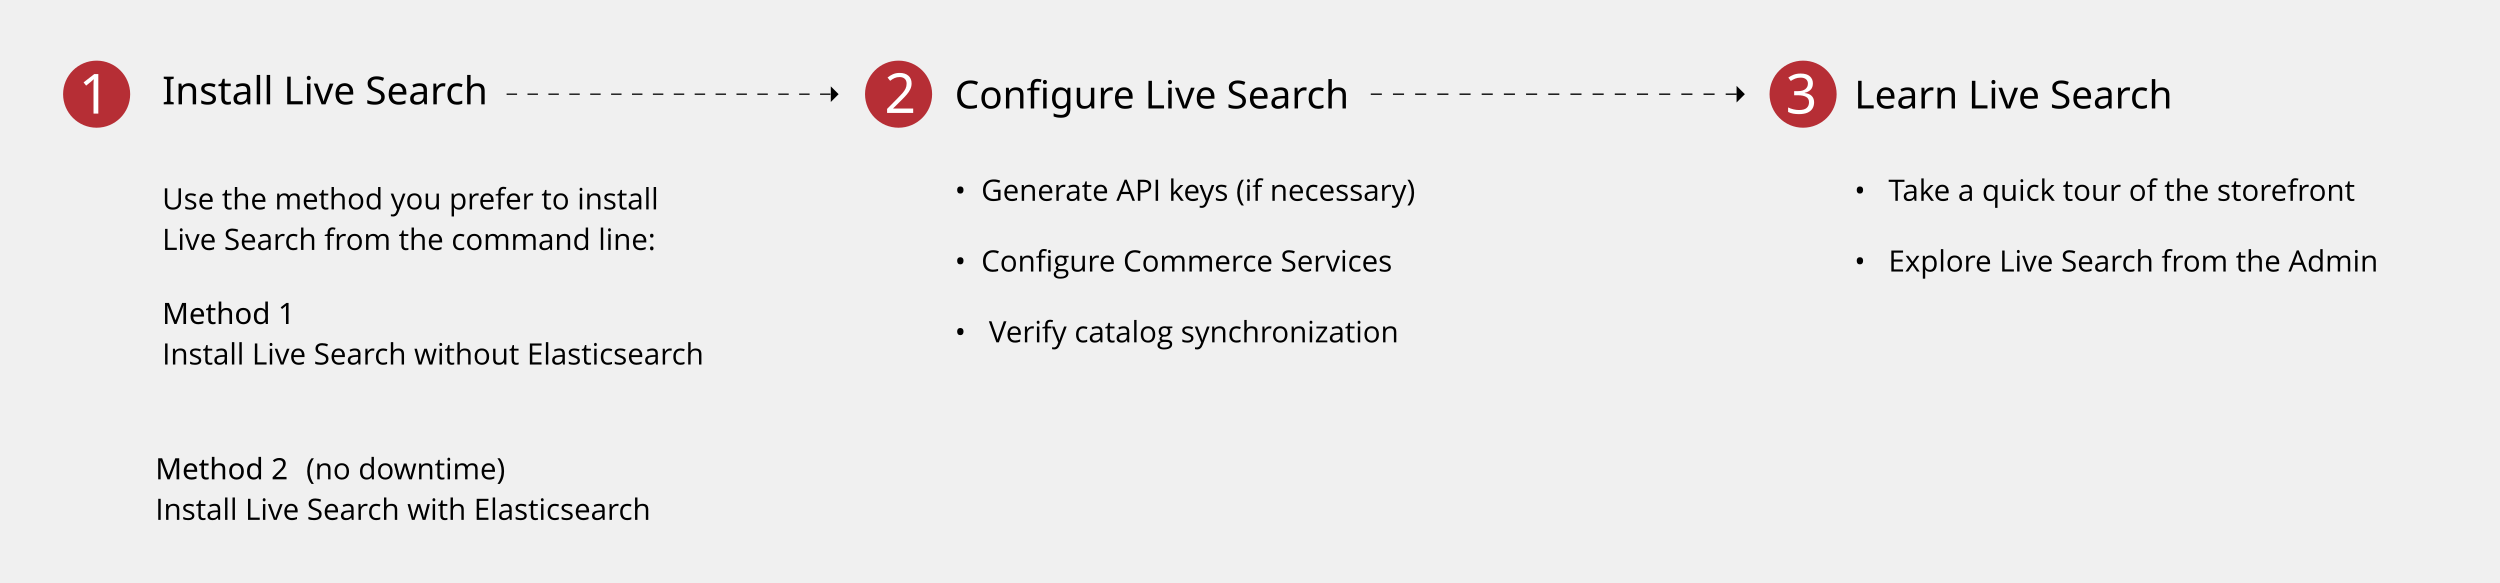
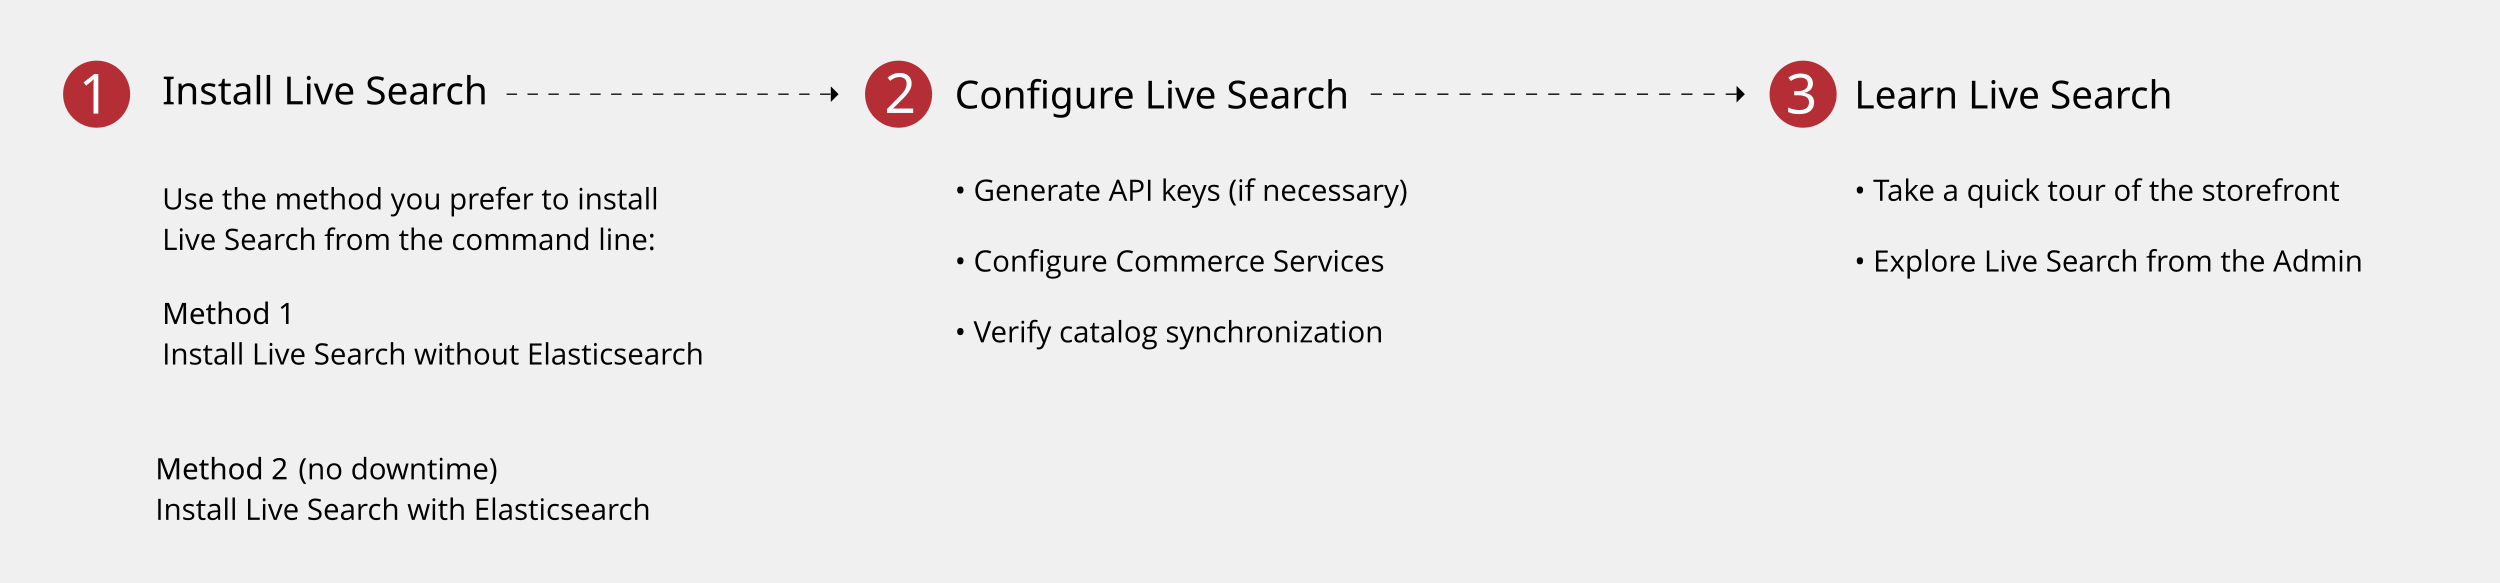
- <svg xmlns="http://www.w3.org/2000/svg" version="1.1" x="0px" y="0px" viewBox="0 0 1356.46 315.84" style="enable-background:new 0 0 1356.46 315.84;" xml:space="preserve">
-   <style type="text/css">
- 	.st0{fill:none;stroke:#000000;stroke-width:2;stroke-miterlimit:10;}
- 	.st1{font-family:'OpenSans';}
- 	.st2{font-size:16px;}
- 	.st3{font-family:'OpenSans-Semibold';}
- 	.st4{fill:none;}
- 	.st5{letter-spacing:31;}
- 	.st6{fill:#B62E35;}
- 	.st7{fill:#FFFFFF;}
- 	.st8{font-family:'OpenSans-Bold';}
- 	.st9{font-size:30px;}
- 	.st10{font-size:21px;}
- 	.st11{fill:none;stroke:#000000;stroke-width:0.698;stroke-miterlimit:10;stroke-dasharray:5.669,5.669;}
- 	.st12{fill:none;stroke:#000000;stroke-width:0.741;stroke-miterlimit:10;stroke-dasharray:6.018,6.018;}
- </style>
+ <svg xmlns="http://www.w3.org/2000/svg" x="0" y="0" version="1.1" viewBox="0 0 1356.46 315.84" xml:space="preserve" style="enable-background:new 0 0 1356.46 315.84">
+   <style type="text/css">.st0{fill:none;stroke:#000;stroke-width:2;stroke-miterlimit:10}.st1{font-family:'OpenSans'}.st2{font-size:16px}.st3{font-family:'OpenSans-Semibold'}.st4{fill:none}.st6{fill:#b62e35}.st7{fill:#fff}.st8{font-family:'OpenSans-Bold'}.st9{font-size:30px}.st10{font-size:21px}.st11,.st12{fill:none;stroke:#000;stroke-width:.698;stroke-miterlimit:10;stroke-dasharray:5.669,5.669}.st12{stroke-width:.741;stroke-dasharray:6.018,6.018}</style>
  <g id="Layer_1">
-     <path class="st0" d="M493.63,174.25L493.63,174.25L493.63,174.25z" />
+     <path d="M493.63,174.25L493.63,174.25L493.63,174.25z" class="st0" />
    <text transform="matrix(1 0 0 1 1006.15 108.9452)">
-       <tspan x="0" y="0" class="st1 st2">•   Take a quick tour of the storefront</tspan>
-       <tspan x="0" y="38.4" class="st1 st2">•   Explore Live Search from the Admin</tspan>
+       <tspan x="0" y="0" class="st1 st2">• Take a quick tour of the storefront</tspan>
+       <tspan x="0" y="38.4" class="st1 st2">• Explore Live Search from the Admin</tspan>
    </text>
    <text transform="matrix(1 0 0 1 518.0536 108.9452)">
-       <tspan x="0" y="0" class="st1 st2">•  Generate API keys (if necessary) </tspan>
-       <tspan x="0" y="38.4" class="st1 st2">•  Configure Commerce Services</tspan>
-       <tspan x="0" y="76.8" class="st1 st2">•   Verify catalog synchronization</tspan>
+       <tspan x="0" y="0" class="st1 st2">• Generate API keys (if necessary) </tspan>
+       <tspan x="0" y="38.4" class="st1 st2">• Configure Commerce Services</tspan>
+       <tspan x="0" y="76.8" class="st1 st2">• Verify catalog synchronization</tspan>
    </text>
    <text transform="matrix(1 0 0 1 87.994 175.7818)">
      <tspan x="0" y="0" class="st3 st2">Method 1 </tspan>
      <tspan x="0" y="22" class="st1 st2">Install Live Search without Elasticsearch</tspan>
    </text>
    <text transform="matrix(1 0 0 1 84.2827 260.0609)">
      <tspan x="0" y="0" class="st3 st2">Method 2</tspan>
-       <tspan x="73.46" y="0" class="st1 st2">  (no downtime) </tspan>
+       <tspan x="73.46" y="0" class="st1 st2"> (no downtime) </tspan>
      <tspan x="0" y="22" class="st1 st2">Install Live Search with Elasticsearch</tspan>
    </text>
-     <rect x="75.94" y="234.8" class="st4" width="66.14" height="1.67" />
-     <text transform="matrix(1 0 0 1 537.9001 99.1552)" class="st3 st2 st5">	</text>
+     <rect width="66.14" height="1.67" x="75.94" y="234.8" class="st4" />
  </g>
  <g id="Layer_2">
    <g>
      <g>
-         <circle class="st6" cx="52.43" cy="51.1" r="18.2" />
+         <circle cx="52.43" cy="51.1" r="18.2" class="st6" />
      </g>
-       <text transform="matrix(1 0 0 1 42.6814 61.6232)" class="st7 st8 st9">1</text>
+       <text class="st7 st8 st9" transform="matrix(1 0 0 1 42.6814 61.6232)">1</text>
    </g>
    <g>
      <g>
-         <circle class="st6" cx="978.33" cy="51.1" r="18.2" />
+         <circle cx="978.33" cy="51.1" r="18.2" class="st6" />
      </g>
-       <text transform="matrix(1 0 0 1 968.8525 61.6232)" class="st7 st8 st9">3</text>
+       <text class="st7 st8 st9" transform="matrix(1 0 0 1 968.8525 61.6232)">3</text>
    </g>
    <g>
      <g>
-         <circle class="st6" cx="487.55" cy="51.1" r="18.2" />
+         <circle cx="487.55" cy="51.1" r="18.2" class="st6" />
      </g>
-       <text transform="matrix(1 0 0 1 479.8827 61.2778)" class="st7 st8 st9">2</text>
+       <text class="st7 st8 st9" transform="matrix(1 0 0 1 479.8827 61.2778)">2</text>
    </g>
-     <path class="st0" d="M493.63,174.25L493.63,174.25L493.63,174.25z" />
+     <path d="M493.63,174.25L493.63,174.25L493.63,174.25z" class="st0" />
    <text transform="matrix(1 0 0 1 87.994 113.6081)">
-       <tspan x="0" y="0" class="st1 st2">Use the method you prefer to install  </tspan>
+       <tspan x="0" y="0" class="st1 st2">Use the method you prefer to install </tspan>
      <tspan x="0" y="22" class="st1 st2">Live Search from the command line:</tspan>
    </text>
-     <text transform="matrix(1 0 0 1 518.0534 58.8409)" class="st3 st10">Configure Live Search</text>
-     <text transform="matrix(1 0 0 1 87.9939 56.608)" class="st3 st10">Install Live Search</text>
+     <text class="st3 st10" transform="matrix(1 0 0 1 518.0534 58.8409)">Configure Live Search</text>
+     <text class="st3 st10" transform="matrix(1 0 0 1 87.9939 56.608)">Install Live Search</text>
    <g>
      <g>
-         <line class="st11" x1="274.88" y1="51.1" x2="451.35" y2="51.1" />
+         <line x1="274.88" x2="451.35" y1="51.1" y2="51.1" class="st11" />
        <g>
-           <polygon points="450.78,46.86 450.78,55.34 455.02,51.1     " />
+           <polygon points="450.78 46.86 450.78 55.34 455.02 51.1" />
        </g>
      </g>
    </g>
-     <text transform="matrix(1 0 0 1 1006.151 58.8409)" class="st3 st10">Learn Live Search</text>
+     <text class="st3 st10" transform="matrix(1 0 0 1 1006.151 58.8409)">Learn Live Search</text>
    <g>
      <g>
-         <line class="st12" x1="743.76" y1="51.1" x2="942.84" y2="51.1" />
+         <line x1="743.76" x2="942.84" y1="51.1" y2="51.1" class="st12" />
        <g>
-           <polygon points="942.24,46.6 942.24,55.6 946.74,51.1     " />
+           <polygon points="942.24 46.6 942.24 55.6 946.74 51.1" />
        </g>
      </g>
    </g>
-     <text transform="matrix(1 0 0 1 786.7751 480.3788)" style="font-family:'MyriadPro-Regular'; font-size:12px;">Lorem ipsum</text>
+     <text transform="matrix(1 0 0 1 786.7751 480.3788)" style="font-family:'MyriadPro-Regular';font-size:12px">Lorem ipsum</text>
  </g>
</svg>
